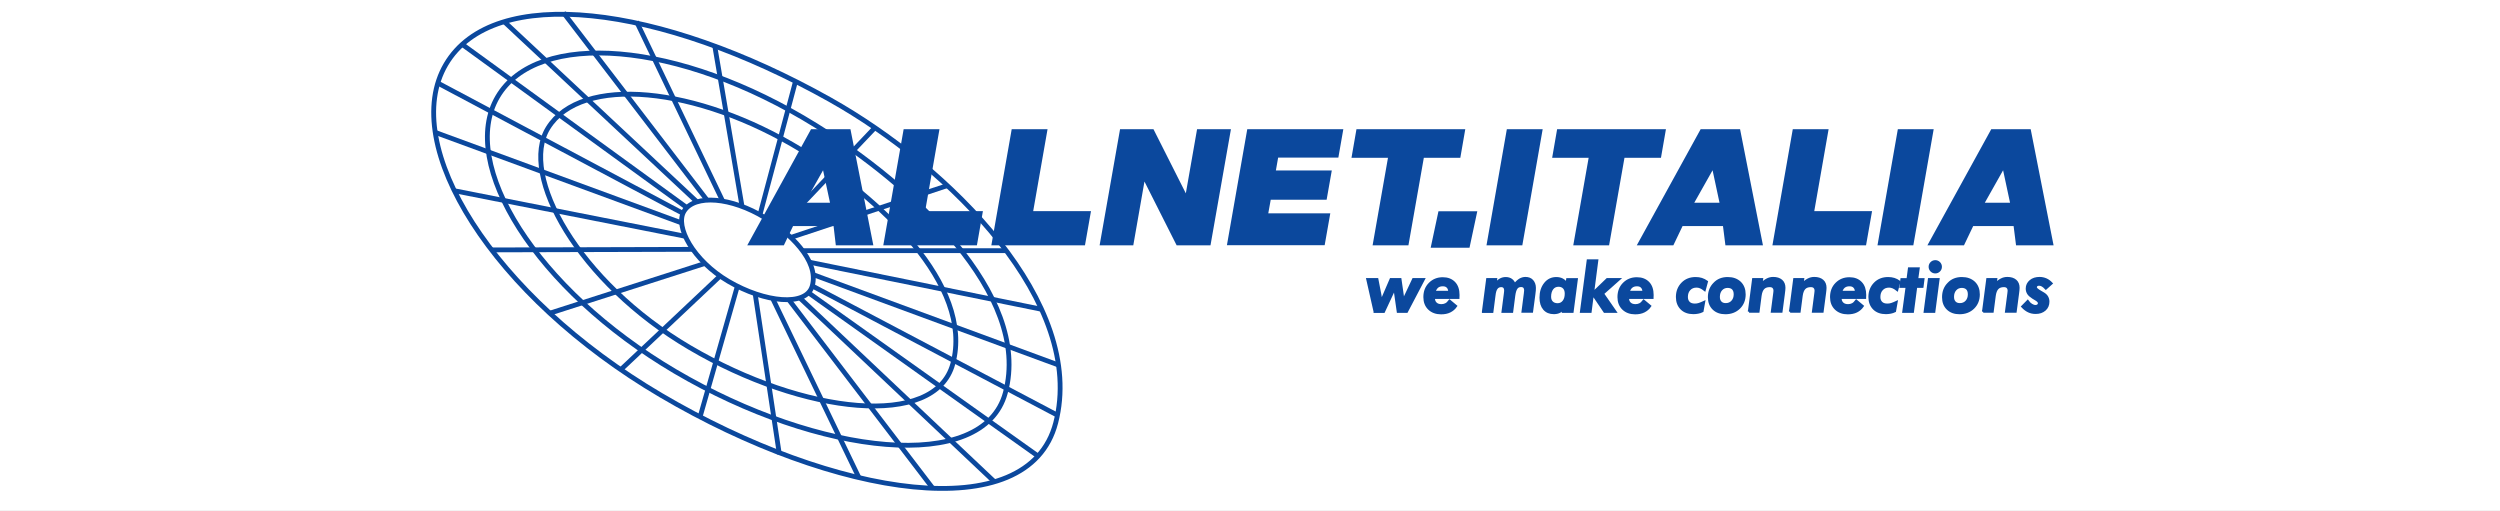
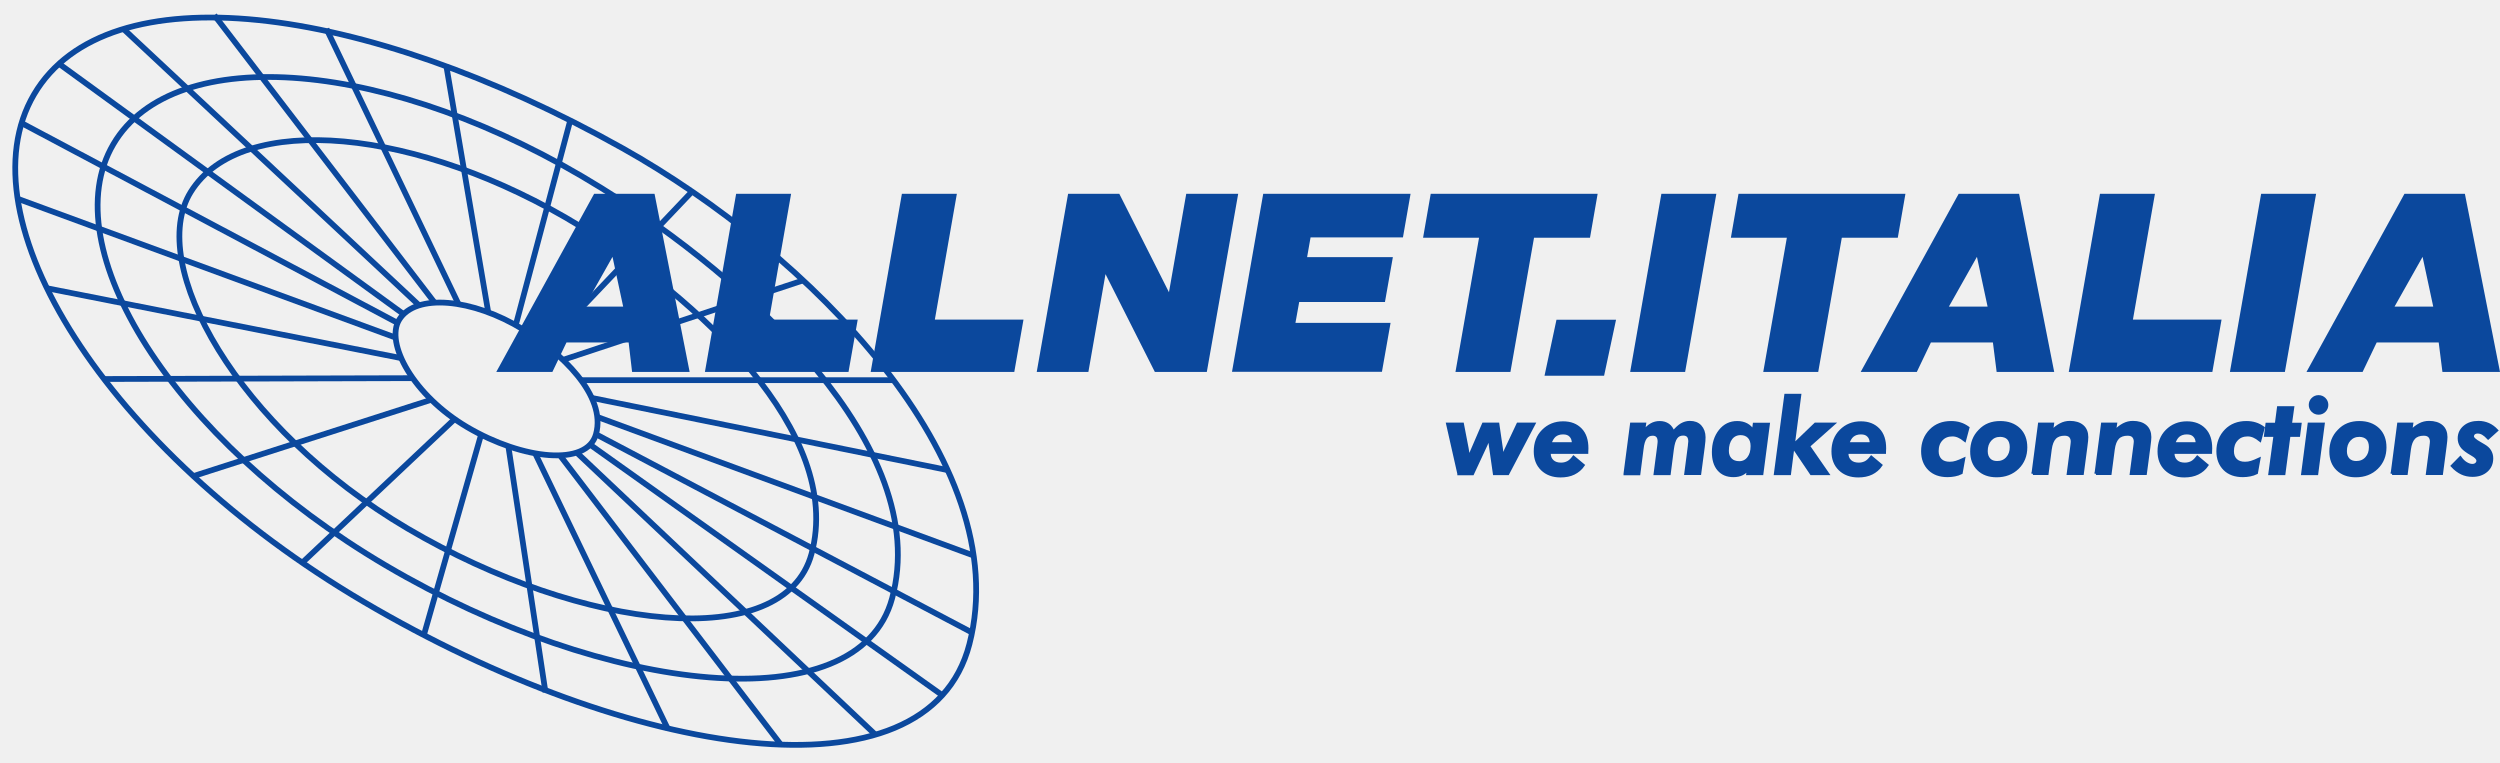
- <svg xmlns="http://www.w3.org/2000/svg" width="196" height="40" viewBox="0 0 196 40" fill="none">
-   <g clip-path="url(#clip0_23_3)">
-     <path d="M196 0H0V40H196V0Z" fill="white" />
-     <path d="M82.768 33.148C80.627 41.414 65.447 39.009 51.819 30.985C38.624 23.219 31.24 11.378 34.962 5.045C38.691 -1.287 51.709 0.324 65.065 7.811C74.486 13.099 85.187 23.793 82.768 33.148Z" stroke="#0B489D" stroke-width="0.378" />
-     <path d="M78.818 30.802C77.097 37.171 64.226 35.766 52.944 29.125C42.015 22.689 35.918 12.856 39.014 7.59C42.111 2.324 53.194 3.148 63.962 9.833C71.368 14.43 80.914 23.035 78.818 30.802Z" stroke="#0B489D" stroke-width="0.378" />
-     <path d="M74.7 28.529C73.317 33.626 63.042 32.53 54.055 27.235C45.347 22.108 40.676 13.731 42.971 10.032C45.553 5.869 54.621 6.729 62.873 11.782C68.801 15.415 76.384 22.314 74.7 28.529Z" stroke="#0B489D" stroke-width="0.378" />
-     <path d="M63.682 22.417C63.226 24.064 59.961 23.733 57.107 22.057C54.349 20.431 52.885 17.754 53.628 16.555C54.459 15.209 57.35 15.459 59.968 17.063C61.843 18.21 64.241 20.409 63.682 22.417Z" stroke="#0B489D" stroke-width="0.378" />
-     <path d="M39.529 1.699L54.636 15.82" stroke="#0B489D" stroke-width="0.378" />
-     <path d="M44.177 1L55.437 15.695" stroke="#0B489D" stroke-width="0.378" />
-     <path d="M49.907 1.699L56.658 15.768" stroke="#0B489D" stroke-width="0.378" />
-     <path d="M56.026 3.545L58.181 16.21" stroke="#0B489D" stroke-width="0.378" />
-     <path d="M62.373 6.354L59.578 16.85" stroke="#0B489D" stroke-width="0.378" />
-     <path d="M68.566 10.039L61.137 17.857" stroke="#0B489D" stroke-width="0.378" />
-     <path d="M74.236 14.562L61.976 18.622" stroke="#0B489D" stroke-width="0.378" />
-     <path d="M78.943 19.652H62.917" stroke="#0B489D" stroke-width="0.378" />
-     <path d="M81.62 24.241L63.454 20.556" stroke="#0B489D" stroke-width="0.378" />
-     <path d="M83.025 28.632L63.756 21.534" stroke="#0B489D" stroke-width="0.378" />
-     <path d="M82.959 32.581L63.682 22.417" stroke="#0B489D" stroke-width="0.378" />
-     <path d="M81.304 35.7L63.41 22.969" stroke="#0B489D" stroke-width="0.378" />
-     <path d="M77.928 37.737L62.704 23.358" stroke="#0B489D" stroke-width="0.378" />
-     <path d="M73.155 38.311L61.843 23.498" stroke="#0B489D" stroke-width="0.378" />
-     <path d="M60.564 23.373L67.359 37.487" stroke="#0B489D" stroke-width="0.378" />
-     <path d="M59.203 23.028L61.101 35.604" stroke="#0B489D" stroke-width="0.378" />
-     <path d="M57.806 22.454L54.879 32.707" stroke="#0B489D" stroke-width="0.378" />
-     <path d="M56.467 21.63L48.634 29.014" stroke="#0B489D" stroke-width="0.378" />
-     <path d="M55.29 20.645L43.096 24.557" stroke="#0B489D" stroke-width="0.378" />
-     <path d="M54.312 19.549L38.514 19.593" stroke="#0B489D" stroke-width="0.378" />
-     <path d="M53.731 18.527L35.58 14.945" stroke="#0B489D" stroke-width="0.378" />
-     <path d="M53.474 17.489L34.057 10.355" stroke="#0B489D" stroke-width="0.378" />
-     <path d="M53.54 16.725L34.248 6.472" stroke="#0B489D" stroke-width="0.378" />
-     <path d="M53.856 16.283L36.153 3.42" stroke="#0B489D" stroke-width="0.378" />
-     <path d="M65.352 17.725H62.174L61.454 19.233H58.585L63.587 10.127H66.675L68.47 19.233H65.528L65.352 17.725ZM65.072 15.894L64.528 13.349L63.094 15.894H65.072Z" fill="#0B489D" />
-     <path d="M70.846 10.127H73.655L72.53 16.555H77.06L76.59 19.233H69.25L70.846 10.127Z" fill="#0B489D" />
-     <path d="M79.318 10.127H82.128L81.002 16.555H85.533L85.062 19.233H77.722L79.318 10.127Z" fill="#0B489D" />
-     <path d="M87.813 10.127H90.431L92.969 15.158L93.851 10.127H96.506L94.903 19.233H92.248L89.725 14.231L88.85 19.233H86.21L87.813 10.127Z" fill="#0B489D" />
-     <path d="M97.786 10.127H105.317L104.927 12.356H100.206L100.029 13.364H104.413L104.008 15.658H99.625L99.433 16.725H104.295L103.854 19.225H96.19L97.786 10.127Z" fill="#0B489D" />
-     <path d="M106.347 10.127H114.878L114.489 12.371H111.628L110.421 19.233H107.612L108.818 12.371H105.957L106.347 10.127Z" fill="#0B489D" />
-     <path d="M122.079 10.127H130.61L130.22 12.371H127.359L126.153 19.233H123.344L124.55 12.371H121.689L122.079 10.127Z" fill="#0B489D" />
-     <path d="M135.082 17.725H131.912L131.191 19.233H128.323L133.332 10.127H136.421L138.215 19.233H135.273L135.082 17.725ZM134.81 15.894L134.266 13.349L132.831 15.894H134.81Z" fill="#0B489D" />
-     <path d="M140.554 10.127H143.363L142.238 16.555H146.769L146.298 19.233H138.958L140.554 10.127Z" fill="#0B489D" />
-     <path d="M157.867 17.725H154.697L153.976 19.233H151.108L156.116 10.127H159.205L161 19.233H158.058L157.867 17.725ZM157.587 15.894L157.043 13.349L155.609 15.894H157.587Z" fill="#0B489D" />
-     <path d="M115.82 16.563L115.209 19.424H112.165L112.775 16.563H115.82Z" fill="#0B489D" />
-     <path d="M148.791 10.127H151.601L150.475 16.555L150.005 19.233H147.195L148.791 10.127Z" fill="#0B489D" />
-     <path d="M118.137 10.127H120.946L119.821 16.555L119.35 19.233H116.541L118.137 10.127Z" fill="#0B489D" />
-     <path d="M107.781 24.432L107.207 21.895H107.972L108.208 23.116C108.222 23.204 108.237 23.292 108.252 23.38C108.267 23.469 108.274 23.564 108.289 23.66C108.318 23.594 108.362 23.469 108.436 23.292C108.458 23.241 108.472 23.204 108.487 23.174L109.039 21.895H109.782L109.958 23.116C109.965 23.182 109.98 23.255 109.988 23.336C109.995 23.417 110.01 23.527 110.017 23.667C110.046 23.572 110.083 23.469 110.12 23.366C110.157 23.263 110.208 23.152 110.267 23.035L110.804 21.895H111.62L110.289 24.432H109.598L109.399 23.042C109.384 22.932 109.37 22.836 109.362 22.763C109.355 22.689 109.348 22.616 109.348 22.557C109.281 22.718 109.23 22.836 109.201 22.902C109.171 22.969 109.149 23.013 109.134 23.049L108.487 24.439H107.781V24.432Z" fill="#0B489D" stroke="#0B489D" stroke-width="0.189" />
-     <path d="M112.407 23.329V23.388C112.407 23.557 112.459 23.689 112.569 23.792C112.679 23.895 112.826 23.939 113.01 23.939C113.143 23.939 113.253 23.91 113.356 23.858C113.459 23.807 113.555 23.711 113.65 23.586L114.143 23.998C114.018 24.182 113.856 24.314 113.665 24.41C113.474 24.506 113.238 24.55 112.981 24.55C112.591 24.55 112.275 24.432 112.039 24.204C111.804 23.976 111.686 23.675 111.686 23.292C111.686 22.866 111.819 22.513 112.091 22.241C112.363 21.968 112.701 21.829 113.113 21.829C113.496 21.829 113.79 21.946 114.011 22.174C114.231 22.402 114.334 22.726 114.334 23.13C114.334 23.174 114.334 23.241 114.327 23.329V23.344H112.407V23.329ZM112.444 22.895H113.635C113.635 22.718 113.591 22.586 113.496 22.491C113.407 22.395 113.282 22.351 113.113 22.351C112.937 22.351 112.797 22.395 112.679 22.491C112.584 22.579 112.495 22.718 112.444 22.895Z" fill="#0B489D" stroke="#0B489D" stroke-width="0.189" />
-     <path d="M116.276 24.432L116.607 21.895H117.283L117.225 22.292C117.357 22.123 117.489 21.998 117.622 21.924C117.754 21.851 117.894 21.814 118.048 21.814C118.225 21.814 118.365 21.858 118.482 21.939C118.6 22.02 118.688 22.152 118.747 22.314C118.894 22.13 119.034 22.005 119.166 21.924C119.299 21.851 119.438 21.806 119.593 21.806C119.814 21.806 119.997 21.873 120.122 22.012C120.247 22.152 120.321 22.336 120.321 22.571C120.321 22.63 120.321 22.689 120.314 22.77C120.306 22.851 120.292 22.954 120.277 23.093L120.1 24.425H119.38L119.563 23.013C119.563 22.991 119.571 22.968 119.571 22.924C119.578 22.843 119.586 22.799 119.586 22.785C119.586 22.66 119.556 22.564 119.505 22.505C119.453 22.446 119.365 22.41 119.255 22.41C119.093 22.41 118.968 22.468 118.887 22.586C118.799 22.704 118.74 22.902 118.703 23.174L118.541 24.432H117.813L117.997 23.02C118.004 22.968 118.012 22.924 118.012 22.88C118.012 22.836 118.019 22.814 118.019 22.792C118.019 22.667 117.99 22.571 117.938 22.512C117.887 22.454 117.806 22.417 117.695 22.417C117.534 22.417 117.416 22.476 117.328 22.593C117.239 22.711 117.181 22.902 117.151 23.182L116.989 24.439H116.276V24.432Z" fill="#0B489D" stroke="#0B489D" stroke-width="0.189" />
-     <path d="M123.278 24.432H122.549L122.594 24.152C122.505 24.278 122.402 24.373 122.27 24.439C122.138 24.506 121.991 24.535 121.821 24.535C121.498 24.535 121.248 24.432 121.064 24.219C120.88 24.005 120.792 23.711 120.792 23.329C120.792 22.887 120.909 22.527 121.137 22.24C121.365 21.953 121.66 21.814 122.013 21.814C122.196 21.814 122.351 21.851 122.491 21.924C122.63 21.998 122.741 22.108 122.836 22.255L122.88 21.902H123.609L123.278 24.432ZM122.77 23.02C122.77 22.821 122.719 22.667 122.616 22.556C122.513 22.446 122.366 22.387 122.189 22.387C121.983 22.387 121.814 22.468 121.696 22.623C121.579 22.777 121.512 22.991 121.512 23.263C121.512 23.447 121.564 23.594 121.674 23.704C121.785 23.814 121.932 23.866 122.123 23.866C122.314 23.866 122.476 23.785 122.594 23.63C122.711 23.476 122.77 23.285 122.77 23.02Z" fill="#0B489D" stroke="#0B489D" stroke-width="0.189" />
-     <path d="M123.962 24.432L124.491 20.424H125.212L124.881 22.976L126.006 21.895H126.926L125.66 23.02L126.639 24.432H125.8L124.866 23.049L124.69 24.432H123.962Z" fill="#0B489D" stroke="#0B489D" stroke-width="0.189" />
-     <path d="M127.624 23.329V23.388C127.624 23.557 127.676 23.689 127.786 23.792C127.896 23.895 128.043 23.939 128.227 23.939C128.36 23.939 128.47 23.91 128.573 23.858C128.676 23.807 128.772 23.711 128.867 23.586L129.36 23.998C129.235 24.182 129.073 24.314 128.882 24.41C128.691 24.506 128.455 24.55 128.198 24.55C127.808 24.55 127.492 24.432 127.256 24.204C127.021 23.976 126.903 23.675 126.903 23.292C126.903 22.866 127.036 22.513 127.308 22.241C127.58 21.968 127.918 21.829 128.33 21.829C128.713 21.829 129.007 21.946 129.228 22.174C129.448 22.402 129.551 22.726 129.551 23.13C129.551 23.174 129.551 23.241 129.544 23.329V23.344H127.624V23.329ZM127.668 22.895H128.86C128.86 22.718 128.816 22.586 128.72 22.491C128.632 22.395 128.507 22.351 128.338 22.351C128.161 22.351 128.021 22.395 127.904 22.491C127.801 22.579 127.72 22.718 127.668 22.895Z" fill="#0B489D" stroke="#0B489D" stroke-width="0.189" />
-     <path d="M133.64 22.718C133.53 22.63 133.427 22.564 133.324 22.52C133.221 22.476 133.118 22.454 133.015 22.454C132.78 22.454 132.589 22.527 132.449 22.682C132.302 22.836 132.236 23.035 132.236 23.285C132.236 23.476 132.294 23.623 132.405 23.733C132.515 23.844 132.677 23.895 132.875 23.895C132.986 23.895 133.096 23.88 133.206 23.844C133.317 23.807 133.449 23.755 133.589 23.689L133.464 24.388C133.361 24.439 133.251 24.476 133.133 24.498C133.015 24.52 132.898 24.535 132.765 24.535C132.375 24.535 132.059 24.425 131.831 24.197C131.603 23.969 131.485 23.667 131.485 23.285C131.485 22.858 131.625 22.505 131.897 22.226C132.169 21.946 132.522 21.814 132.942 21.814C133.111 21.814 133.265 21.836 133.405 21.88C133.552 21.924 133.684 21.998 133.81 22.086L133.64 22.718Z" fill="#0B489D" stroke="#0B489D" stroke-width="0.189" />
-     <path d="M135.457 21.814C135.854 21.814 136.17 21.931 136.413 22.159C136.648 22.387 136.766 22.696 136.766 23.086C136.766 23.505 136.626 23.858 136.347 24.131C136.067 24.403 135.707 24.542 135.273 24.542C134.883 24.542 134.574 24.432 134.339 24.204C134.104 23.976 133.993 23.674 133.993 23.299C133.993 22.865 134.133 22.512 134.405 22.24C134.677 21.946 135.03 21.814 135.457 21.814ZM135.464 22.476C135.244 22.476 135.075 22.549 134.942 22.696C134.81 22.843 134.744 23.035 134.744 23.277C134.744 23.461 134.795 23.601 134.891 23.704C134.986 23.807 135.126 23.858 135.295 23.858C135.508 23.858 135.685 23.785 135.817 23.638C135.95 23.491 136.016 23.307 136.016 23.071C136.016 22.88 135.964 22.733 135.869 22.63C135.781 22.535 135.641 22.483 135.464 22.476Z" fill="#0B489D" stroke="#0B489D" stroke-width="0.189" />
-     <path d="M137.127 24.432L137.457 21.895H138.134L138.075 22.292C138.23 22.123 138.384 22.005 138.539 21.924C138.693 21.843 138.848 21.806 139.017 21.806C139.289 21.806 139.502 21.873 139.657 22.005C139.811 22.137 139.885 22.329 139.885 22.564C139.885 22.66 139.87 22.814 139.84 23.027C139.84 23.057 139.833 23.071 139.833 23.086L139.657 24.425H138.928L139.112 23.013C139.12 22.961 139.12 22.917 139.127 22.88C139.134 22.843 139.134 22.814 139.134 22.792C139.134 22.674 139.098 22.579 139.031 22.512C138.965 22.446 138.87 22.417 138.745 22.417C138.531 22.417 138.362 22.476 138.244 22.601C138.127 22.726 138.053 22.917 138.016 23.182L137.855 24.425H137.127V24.432Z" fill="#0B489D" stroke="#0B489D" stroke-width="0.189" />
-     <path d="M140.348 24.432L140.679 21.895H141.355L141.297 22.292C141.451 22.123 141.606 22.005 141.76 21.924C141.914 21.843 142.069 21.806 142.238 21.806C142.51 21.806 142.723 21.873 142.878 22.005C143.032 22.137 143.106 22.329 143.106 22.564C143.106 22.66 143.091 22.814 143.062 23.027C143.062 23.057 143.054 23.071 143.054 23.086L142.878 24.425H142.15L142.334 23.013C142.341 22.961 142.341 22.917 142.348 22.88C142.356 22.843 142.356 22.814 142.356 22.792C142.356 22.674 142.319 22.579 142.253 22.512C142.187 22.446 142.091 22.417 141.966 22.417C141.753 22.417 141.583 22.476 141.466 22.601C141.348 22.726 141.275 22.917 141.238 23.182L141.076 24.425H140.348V24.432Z" fill="#0B489D" stroke="#0B489D" stroke-width="0.189" />
-     <path d="M144.29 23.329V23.388C144.29 23.557 144.342 23.689 144.452 23.792C144.562 23.895 144.709 23.939 144.893 23.939C145.026 23.939 145.136 23.91 145.239 23.858C145.342 23.807 145.437 23.711 145.533 23.586L146.026 23.998C145.901 24.182 145.739 24.314 145.548 24.41C145.356 24.506 145.121 24.55 144.864 24.55C144.474 24.55 144.158 24.432 143.922 24.204C143.687 23.976 143.569 23.675 143.569 23.292C143.569 22.866 143.702 22.513 143.974 22.241C144.246 21.968 144.584 21.829 144.996 21.829C145.379 21.829 145.673 21.946 145.893 22.174C146.114 22.402 146.217 22.726 146.217 23.13C146.217 23.174 146.217 23.241 146.21 23.329V23.344H144.29V23.329ZM144.327 22.895H145.518C145.518 22.718 145.474 22.586 145.379 22.491C145.29 22.395 145.165 22.351 144.996 22.351C144.82 22.351 144.68 22.395 144.562 22.491C144.459 22.579 144.378 22.718 144.327 22.895Z" fill="#0B489D" stroke="#0B489D" stroke-width="0.189" />
-     <path d="M148.732 22.718C148.622 22.63 148.519 22.564 148.416 22.52C148.313 22.476 148.21 22.454 148.107 22.454C147.872 22.454 147.681 22.527 147.541 22.682C147.394 22.836 147.328 23.035 147.328 23.285C147.328 23.476 147.386 23.623 147.497 23.733C147.607 23.844 147.769 23.895 147.967 23.895C148.078 23.895 148.188 23.88 148.298 23.844C148.409 23.807 148.541 23.755 148.681 23.689L148.556 24.388C148.453 24.439 148.343 24.476 148.225 24.498C148.107 24.52 147.99 24.535 147.857 24.535C147.467 24.535 147.151 24.425 146.923 24.197C146.695 23.969 146.577 23.667 146.577 23.285C146.577 22.858 146.717 22.505 146.989 22.226C147.261 21.946 147.614 21.814 148.034 21.814C148.203 21.814 148.357 21.836 148.497 21.88C148.644 21.924 148.776 21.998 148.901 22.086L148.732 22.718Z" fill="#0B489D" stroke="#0B489D" stroke-width="0.189" />
-     <path d="M149.232 24.432L149.497 22.476H149.012L149.085 21.902H149.563L149.674 21.056H150.409L150.292 21.902H150.784L150.711 22.476H150.218L149.961 24.432H149.232Z" fill="#0B489D" stroke="#0B489D" stroke-width="0.189" />
-     <path d="M150.909 24.432L151.24 21.895H151.968L151.637 24.432H150.909ZM151.299 20.917C151.299 20.799 151.343 20.696 151.424 20.615C151.505 20.534 151.608 20.49 151.726 20.49C151.843 20.49 151.946 20.534 152.027 20.615C152.108 20.696 152.152 20.799 152.152 20.917C152.152 21.034 152.108 21.137 152.027 21.218C151.946 21.299 151.843 21.343 151.726 21.343C151.608 21.343 151.505 21.299 151.424 21.218C151.343 21.137 151.299 21.034 151.299 20.917Z" fill="#0B489D" stroke="#0B489D" stroke-width="0.189" />
-     <path d="M153.814 21.814C154.212 21.814 154.528 21.931 154.771 22.159C155.006 22.387 155.124 22.696 155.124 23.086C155.124 23.505 154.984 23.858 154.704 24.131C154.425 24.403 154.064 24.542 153.631 24.542C153.241 24.542 152.932 24.432 152.697 24.204C152.461 23.976 152.351 23.674 152.351 23.299C152.351 22.865 152.491 22.512 152.763 22.24C153.035 21.946 153.388 21.814 153.814 21.814ZM153.822 22.476C153.601 22.476 153.432 22.549 153.3 22.696C153.167 22.843 153.101 23.035 153.101 23.277C153.101 23.461 153.153 23.601 153.248 23.704C153.344 23.807 153.483 23.858 153.653 23.858C153.866 23.858 154.042 23.785 154.175 23.638C154.307 23.491 154.373 23.307 154.373 23.071C154.373 22.88 154.322 22.733 154.226 22.63C154.131 22.535 153.998 22.483 153.822 22.476Z" fill="#0B489D" stroke="#0B489D" stroke-width="0.189" />
-     <path d="M155.484 24.432L155.815 21.895H156.492L156.433 22.292C156.587 22.123 156.742 22.005 156.896 21.924C157.051 21.843 157.205 21.806 157.374 21.806C157.646 21.806 157.86 21.873 158.014 22.005C158.168 22.137 158.242 22.329 158.242 22.564C158.242 22.66 158.227 22.814 158.198 23.027C158.198 23.057 158.19 23.071 158.19 23.086L158.014 24.425H157.286L157.47 23.013C157.477 22.961 157.477 22.917 157.484 22.88C157.492 22.843 157.492 22.814 157.492 22.792C157.492 22.674 157.455 22.579 157.389 22.512C157.323 22.446 157.227 22.417 157.102 22.417C156.889 22.417 156.72 22.476 156.602 22.601C156.484 22.726 156.411 22.917 156.374 23.182L156.212 24.425H155.484V24.432Z" fill="#0B489D" stroke="#0B489D" stroke-width="0.189" />
-     <path d="M158.97 23.616C159.058 23.741 159.154 23.836 159.264 23.902C159.375 23.969 159.478 24.006 159.581 24.006C159.669 24.006 159.735 23.983 159.786 23.939C159.838 23.895 159.867 23.836 159.867 23.77C159.867 23.667 159.772 23.557 159.573 23.447C159.492 23.402 159.433 23.366 159.389 23.336C159.205 23.218 159.08 23.108 159.014 22.998C158.948 22.887 158.911 22.77 158.911 22.623C158.911 22.387 159.007 22.189 159.191 22.034C159.375 21.88 159.61 21.806 159.904 21.806C160.081 21.806 160.25 21.843 160.404 21.909C160.559 21.976 160.706 22.086 160.831 22.218L160.397 22.608C160.301 22.505 160.213 22.432 160.125 22.38C160.037 22.329 159.948 22.306 159.86 22.306C159.779 22.306 159.713 22.329 159.669 22.365C159.625 22.402 159.595 22.461 159.595 22.527C159.595 22.623 159.728 22.74 159.992 22.887C160.066 22.932 160.125 22.961 160.169 22.991C160.309 23.071 160.412 23.16 160.478 23.27C160.544 23.38 160.581 23.505 160.581 23.645C160.581 23.902 160.493 24.116 160.309 24.278C160.125 24.439 159.889 24.52 159.595 24.52C159.397 24.52 159.213 24.483 159.044 24.403C158.874 24.322 158.713 24.204 158.558 24.035L158.97 23.616Z" fill="#0B489D" stroke="#0B489D" stroke-width="0.189" />
-   </g>
-   <defs>
-     <clipPath id="clip0_23_3">
-       <rect width="196" height="40" fill="white" />
-     </clipPath>
-   </defs>
+ <svg xmlns="http://www.w3.org/2000/svg" width="164" height="50" viewBox="0 0 164 50" fill="none">
+   <path d="M63.592 42.26C60.845 52.87 41.361 49.784 23.87 39.485C6.935 29.517 -2.542 14.319 2.234 6.192C7.02 -1.936 23.728 0.132 40.87 9.741C52.963 16.528 66.697 30.253 63.592 42.26Z" stroke="#0B489D" stroke-width="0.378" />
+   <path d="M58.523 39.249C56.314 47.424 39.794 45.621 25.314 37.097C11.287 28.837 3.462 16.217 7.436 9.458C11.41 2.699 25.635 3.756 39.455 12.337C48.96 18.237 61.213 29.281 58.523 39.249Z" stroke="#0B489D" stroke-width="0.378" />
+   <path d="M53.236 36.332C51.462 42.874 38.275 41.468 26.739 34.671C15.563 28.092 9.569 17.34 12.514 12.592C15.827 7.249 27.466 8.354 38.058 14.838C45.666 19.502 55.398 28.356 53.236 36.332Z" stroke="#0B489D" stroke-width="0.378" />
+   <path d="M39.096 28.488C38.511 30.602 34.319 30.177 30.657 28.025C27.117 25.939 25.239 22.503 26.192 20.965C27.259 19.237 30.968 19.558 34.329 21.616C36.736 23.088 39.813 25.911 39.096 28.488Z" stroke="#0B489D" stroke-width="0.378" />
+   <path d="M8.096 1.897L27.485 20.021" stroke="#0B489D" stroke-width="0.378" />
+   <path d="M14.062 1L28.514 19.86" stroke="#0B489D" stroke-width="0.378" />
+   <path d="M21.416 1.897L30.081 19.955" stroke="#0B489D" stroke-width="0.378" />
+   <path d="M29.269 4.266L32.035 20.521" stroke="#0B489D" stroke-width="0.378" />
+   <path d="M37.416 7.872L33.829 21.342" stroke="#0B489D" stroke-width="0.378" />
+   <path d="M45.364 12.601L35.83 22.636" stroke="#0B489D" stroke-width="0.378" />
+   <path d="M52.642 18.407L36.906 23.617" stroke="#0B489D" stroke-width="0.378" />
+   <path d="M58.683 24.939H38.114" stroke="#0B489D" stroke-width="0.378" />
+   <path d="M62.119 30.829L38.803 26.1" stroke="#0B489D" stroke-width="0.378" />
+   <path d="M63.922 36.464L39.19 27.355" stroke="#0B489D" stroke-width="0.378" />
+   <path d="M63.837 41.533L39.096 28.488" stroke="#0B489D" stroke-width="0.378" />
+   <path d="M61.713 45.536L38.747 29.196" stroke="#0B489D" stroke-width="0.378" />
+   <path d="M57.38 48.151L37.84 29.696" stroke="#0B489D" stroke-width="0.378" />
+   <path d="M51.254 48.887L36.736 29.876" stroke="#0B489D" stroke-width="0.378" />
+   <path d="M35.094 29.715L43.816 47.83" stroke="#0B489D" stroke-width="0.378" />
+   <path d="M33.347 29.271L35.783 45.413" stroke="#0B489D" stroke-width="0.378" />
+   <path d="M31.554 28.535L27.797 41.694" stroke="#0B489D" stroke-width="0.378" />
+   <path d="M29.836 27.478L19.783 36.955" stroke="#0B489D" stroke-width="0.378" />
+   <path d="M28.325 26.213L12.675 31.235" stroke="#0B489D" stroke-width="0.378" />
+   <path d="M27.07 24.807L6.794 24.863" stroke="#0B489D" stroke-width="0.378" />
+   <path d="M26.324 23.494L3.027 18.898" stroke="#0B489D" stroke-width="0.378" />
+   <path d="M25.994 22.163L1.073 13.007" stroke="#0B489D" stroke-width="0.378" />
+   <path d="M26.079 21.182L1.319 8.023" stroke="#0B489D" stroke-width="0.378" />
+   <path d="M26.485 20.616L3.764 4.106" stroke="#0B489D" stroke-width="0.378" />
+   <path d="M41.239 22.466H37.161L36.236 24.401H32.554L38.973 12.715H42.938L45.241 24.401H41.465L41.239 22.466ZM40.88 20.115L40.181 16.849L38.341 20.115H40.88Z" fill="#0B489D" />
+   <path d="M48.29 12.715H51.896L50.452 20.965H56.266L55.662 24.401H46.242L48.29 12.715Z" fill="#0B489D" />
+   <path d="M59.164 12.715H62.77L61.326 20.965H67.141L66.537 24.401H57.116L59.164 12.715Z" fill="#0B489D" />
+   <path d="M70.067 12.715H73.427L76.684 19.171L77.817 12.715H81.225L79.167 24.401H75.759L72.521 17.982L71.398 24.401H68.009L70.067 12.715Z" fill="#0B489D" />
+   <path d="M82.867 12.715H92.533L92.033 15.575H85.973L85.746 16.868H91.372L90.853 19.813H85.227L84.981 21.182H91.221L90.655 24.391H80.819L82.867 12.715Z" fill="#0B489D" />
+   <path d="M93.855 12.715H104.805L104.304 15.594H100.632L99.084 24.401H95.478L97.026 15.594H93.354L93.855 12.715Z" fill="#0B489D" />
+   <path d="M114.046 12.715H124.996L124.495 15.594H120.823L119.275 24.401H115.669L117.218 15.594H113.546L114.046 12.715Z" fill="#0B489D" />
+   <path d="M130.735 22.466H126.667L125.742 24.401H122.06L128.488 12.715H132.453L134.756 24.401H130.98L130.735 22.466ZM130.386 20.115L129.687 16.849L127.847 20.115H130.386Z" fill="#0B489D" />
+   <path d="M137.758 12.715H141.364L139.92 20.965H145.734L145.13 24.401H135.71L137.758 12.715Z" fill="#0B489D" />
+   <path d="M159.979 22.466H155.91L154.985 24.401H151.304L157.732 12.715H161.697L164 24.401H160.224L159.979 22.466ZM159.62 20.115L158.922 16.849L157.081 20.115H159.62Z" fill="#0B489D" />
+   <path d="M106.013 20.974L105.229 24.646H101.321L102.105 20.974H106.013Z" fill="#0B489D" />
+   <path d="M148.33 12.715H151.936L150.492 20.965L149.888 24.401H146.282L148.33 12.715Z" fill="#0B489D" />
+   <path d="M108.986 12.715H112.592L111.148 20.965L110.544 24.401H106.938L108.986 12.715Z" fill="#0B489D" />
+   <path d="M95.695 31.075L94.959 27.818H95.941L96.243 29.385C96.262 29.498 96.281 29.611 96.3 29.725C96.319 29.838 96.328 29.961 96.347 30.083C96.385 29.998 96.441 29.838 96.536 29.611C96.564 29.545 96.583 29.498 96.602 29.46L97.31 27.818H98.263L98.49 29.385C98.499 29.47 98.518 29.564 98.527 29.668C98.537 29.772 98.556 29.913 98.565 30.093C98.603 29.97 98.65 29.838 98.697 29.706C98.744 29.574 98.811 29.432 98.886 29.281L99.575 27.818H100.623L98.914 31.075H98.027L97.772 29.29C97.753 29.149 97.734 29.026 97.725 28.932C97.716 28.837 97.706 28.743 97.706 28.667C97.621 28.875 97.555 29.026 97.517 29.111C97.48 29.196 97.451 29.253 97.432 29.3L96.602 31.084H95.695V31.075Z" fill="#0B489D" stroke="#0B489D" stroke-width="0.189" />
+   <path d="M101.633 29.659V29.734C101.633 29.951 101.699 30.121 101.841 30.253C101.982 30.385 102.171 30.442 102.407 30.442C102.577 30.442 102.718 30.404 102.851 30.338C102.983 30.272 103.106 30.149 103.228 29.989L103.861 30.518C103.7 30.754 103.493 30.924 103.247 31.046C103.002 31.169 102.7 31.226 102.369 31.226C101.869 31.226 101.463 31.075 101.161 30.782C100.859 30.489 100.708 30.102 100.708 29.611C100.708 29.064 100.878 28.611 101.227 28.262C101.576 27.912 102.011 27.733 102.539 27.733C103.03 27.733 103.408 27.884 103.691 28.177C103.974 28.469 104.106 28.884 104.106 29.404C104.106 29.46 104.106 29.545 104.097 29.659V29.677H101.633V29.659ZM101.68 29.102H103.209C103.209 28.875 103.153 28.705 103.03 28.582C102.917 28.46 102.756 28.403 102.539 28.403C102.313 28.403 102.133 28.46 101.982 28.582C101.859 28.696 101.746 28.875 101.68 29.102Z" fill="#0B489D" stroke="#0B489D" stroke-width="0.189" />
+   <path d="M106.598 31.075L107.023 27.818H107.891L107.816 28.328C107.986 28.11 108.156 27.95 108.326 27.856C108.495 27.761 108.675 27.714 108.873 27.714C109.1 27.714 109.279 27.771 109.43 27.875C109.581 27.978 109.694 28.148 109.77 28.356C109.959 28.12 110.138 27.959 110.308 27.856C110.478 27.761 110.657 27.705 110.855 27.705C111.139 27.705 111.375 27.79 111.535 27.969C111.695 28.148 111.79 28.384 111.79 28.686C111.79 28.762 111.79 28.837 111.78 28.941C111.771 29.045 111.752 29.177 111.733 29.357L111.507 31.065H110.582L110.818 29.253C110.818 29.224 110.827 29.196 110.827 29.139C110.836 29.036 110.846 28.979 110.846 28.96C110.846 28.8 110.808 28.677 110.742 28.601C110.676 28.526 110.563 28.479 110.421 28.479C110.213 28.479 110.053 28.554 109.949 28.705C109.836 28.856 109.76 29.111 109.713 29.46L109.505 31.075H108.571L108.807 29.262C108.816 29.196 108.826 29.139 108.826 29.083C108.826 29.026 108.835 28.998 108.835 28.97C108.835 28.809 108.798 28.686 108.731 28.611C108.665 28.535 108.562 28.488 108.42 28.488C108.212 28.488 108.061 28.564 107.948 28.715C107.835 28.866 107.759 29.111 107.721 29.47L107.514 31.084H106.598V31.075Z" fill="#0B489D" stroke="#0B489D" stroke-width="0.189" />
+   <path d="M115.585 31.074H114.65L114.707 30.716C114.593 30.876 114.461 30.999 114.291 31.084C114.121 31.169 113.933 31.206 113.716 31.206C113.3 31.206 112.979 31.074 112.743 30.801C112.507 30.527 112.394 30.149 112.394 29.658C112.394 29.092 112.545 28.63 112.838 28.261C113.13 27.893 113.508 27.714 113.961 27.714C114.197 27.714 114.395 27.761 114.575 27.855C114.754 27.95 114.895 28.091 115.018 28.28L115.075 27.827H116.009L115.585 31.074ZM114.933 29.262C114.933 29.007 114.867 28.809 114.735 28.667C114.603 28.526 114.414 28.45 114.188 28.45C113.923 28.45 113.706 28.554 113.555 28.752C113.404 28.95 113.319 29.224 113.319 29.573C113.319 29.809 113.385 29.998 113.527 30.14C113.668 30.281 113.857 30.348 114.103 30.348C114.348 30.348 114.556 30.244 114.707 30.045C114.858 29.847 114.933 29.602 114.933 29.262Z" fill="#0B489D" stroke="#0B489D" stroke-width="0.189" />
+   <path d="M116.462 31.075L117.142 25.93H118.067L117.642 29.206L119.087 27.818H120.267L118.643 29.262L119.898 31.075H118.822L117.624 29.3L117.397 31.075H116.462Z" fill="#0B489D" stroke="#0B489D" stroke-width="0.189" />
+   <path d="M121.163 29.659V29.734C121.163 29.951 121.229 30.121 121.371 30.253C121.513 30.385 121.701 30.442 121.937 30.442C122.107 30.442 122.249 30.404 122.381 30.338C122.513 30.272 122.636 30.149 122.759 29.989L123.391 30.518C123.231 30.754 123.023 30.924 122.778 31.046C122.532 31.169 122.23 31.226 121.9 31.226C121.399 31.226 120.993 31.075 120.691 30.782C120.389 30.489 120.238 30.102 120.238 29.611C120.238 29.064 120.408 28.611 120.757 28.262C121.107 27.912 121.541 27.733 122.07 27.733C122.56 27.733 122.938 27.884 123.221 28.177C123.504 28.469 123.637 28.884 123.637 29.404C123.637 29.46 123.637 29.545 123.627 29.659V29.677H121.163V29.659ZM121.22 29.102H122.749C122.749 28.875 122.693 28.705 122.57 28.582C122.457 28.46 122.296 28.403 122.079 28.403C121.852 28.403 121.673 28.46 121.522 28.582C121.39 28.696 121.286 28.875 121.22 29.102Z" fill="#0B489D" stroke="#0B489D" stroke-width="0.189" />
+   <path d="M128.885 28.875C128.743 28.762 128.611 28.677 128.479 28.62C128.347 28.563 128.215 28.535 128.083 28.535C127.78 28.535 127.535 28.63 127.356 28.828C127.167 29.026 127.082 29.281 127.082 29.602C127.082 29.847 127.157 30.036 127.299 30.178C127.441 30.319 127.648 30.385 127.903 30.385C128.045 30.385 128.186 30.366 128.328 30.319C128.47 30.272 128.639 30.206 128.819 30.121L128.658 31.018C128.526 31.084 128.385 31.131 128.234 31.159C128.083 31.188 127.932 31.206 127.762 31.206C127.261 31.206 126.855 31.065 126.563 30.772C126.27 30.48 126.119 30.093 126.119 29.602C126.119 29.054 126.298 28.601 126.648 28.242C126.997 27.884 127.45 27.714 127.988 27.714C128.205 27.714 128.403 27.742 128.583 27.799C128.772 27.855 128.942 27.95 129.102 28.063L128.885 28.875Z" fill="#0B489D" stroke="#0B489D" stroke-width="0.189" />
+   <path d="M131.216 27.714C131.726 27.714 132.132 27.865 132.444 28.157C132.746 28.45 132.897 28.847 132.897 29.347C132.897 29.885 132.717 30.338 132.359 30.687C132 31.037 131.537 31.216 130.98 31.216C130.48 31.216 130.084 31.074 129.782 30.782C129.48 30.489 129.338 30.102 129.338 29.621C129.338 29.064 129.517 28.611 129.867 28.261C130.216 27.884 130.669 27.714 131.216 27.714ZM131.226 28.563C130.943 28.563 130.726 28.658 130.556 28.847C130.386 29.035 130.301 29.281 130.301 29.592C130.301 29.828 130.367 30.008 130.49 30.14C130.612 30.272 130.792 30.338 131.009 30.338C131.283 30.338 131.509 30.244 131.679 30.055C131.849 29.866 131.934 29.63 131.934 29.328C131.934 29.083 131.868 28.894 131.745 28.762C131.632 28.639 131.452 28.573 131.226 28.563Z" fill="#0B489D" stroke="#0B489D" stroke-width="0.189" />
+   <path d="M133.359 31.075L133.784 27.818H134.652L134.577 28.328C134.775 28.11 134.973 27.959 135.172 27.856C135.37 27.752 135.568 27.705 135.785 27.705C136.134 27.705 136.408 27.79 136.606 27.959C136.805 28.129 136.899 28.375 136.899 28.677C136.899 28.8 136.88 28.998 136.842 29.272C136.842 29.309 136.833 29.328 136.833 29.347L136.606 31.065H135.672L135.908 29.253C135.917 29.187 135.917 29.13 135.927 29.083C135.936 29.036 135.936 28.998 135.936 28.97C135.936 28.819 135.889 28.696 135.804 28.611C135.719 28.526 135.596 28.488 135.436 28.488C135.162 28.488 134.945 28.564 134.794 28.724C134.643 28.884 134.549 29.13 134.501 29.47L134.294 31.065H133.359V31.075Z" fill="#0B489D" stroke="#0B489D" stroke-width="0.189" />
+   <path d="M137.494 31.075L137.919 27.818H138.787L138.711 28.328C138.91 28.11 139.108 27.959 139.306 27.856C139.504 27.752 139.703 27.705 139.92 27.705C140.269 27.705 140.543 27.79 140.741 27.959C140.939 28.129 141.034 28.375 141.034 28.677C141.034 28.8 141.015 28.998 140.977 29.272C140.977 29.309 140.968 29.328 140.968 29.347L140.741 31.065H139.806L140.042 29.253C140.052 29.187 140.052 29.13 140.061 29.083C140.071 29.036 140.071 28.998 140.071 28.97C140.071 28.819 140.024 28.696 139.939 28.611C139.854 28.526 139.731 28.488 139.57 28.488C139.297 28.488 139.08 28.564 138.929 28.724C138.778 28.884 138.683 29.13 138.636 29.47L138.428 31.065H137.494V31.075Z" fill="#0B489D" stroke="#0B489D" stroke-width="0.189" />
+   <path d="M142.553 29.659V29.734C142.553 29.951 142.619 30.121 142.761 30.253C142.903 30.385 143.091 30.442 143.327 30.442C143.497 30.442 143.639 30.404 143.771 30.338C143.903 30.272 144.026 30.149 144.149 29.989L144.781 30.518C144.621 30.754 144.413 30.924 144.168 31.046C143.922 31.169 143.62 31.226 143.29 31.226C142.789 31.226 142.383 31.075 142.081 30.782C141.779 30.489 141.628 30.102 141.628 29.611C141.628 29.064 141.798 28.611 142.147 28.262C142.497 27.912 142.931 27.733 143.46 27.733C143.95 27.733 144.328 27.884 144.611 28.177C144.894 28.469 145.027 28.884 145.027 29.404C145.027 29.46 145.027 29.545 145.017 29.659V29.677H142.553V29.659ZM142.601 29.102H144.13C144.13 28.875 144.073 28.705 143.95 28.582C143.837 28.46 143.677 28.403 143.46 28.403C143.233 28.403 143.054 28.46 142.903 28.582C142.77 28.696 142.667 28.875 142.601 29.102Z" fill="#0B489D" stroke="#0B489D" stroke-width="0.189" />
+   <path d="M148.255 28.875C148.113 28.762 147.981 28.677 147.849 28.62C147.717 28.563 147.585 28.535 147.453 28.535C147.15 28.535 146.905 28.63 146.726 28.828C146.537 29.026 146.452 29.281 146.452 29.602C146.452 29.847 146.527 30.036 146.669 30.178C146.811 30.319 147.018 30.385 147.273 30.385C147.415 30.385 147.556 30.366 147.698 30.319C147.84 30.272 148.009 30.206 148.189 30.121L148.028 31.018C147.896 31.084 147.755 31.131 147.604 31.159C147.453 31.188 147.301 31.206 147.132 31.206C146.631 31.206 146.225 31.065 145.933 30.772C145.64 30.48 145.489 30.093 145.489 29.602C145.489 29.054 145.668 28.601 146.018 28.242C146.367 27.884 146.82 27.714 147.358 27.714C147.575 27.714 147.773 27.742 147.953 27.799C148.142 27.855 148.311 27.95 148.472 28.063L148.255 28.875Z" fill="#0B489D" stroke="#0B489D" stroke-width="0.189" />
+   <path d="M148.897 31.075L149.237 28.564H148.614L148.708 27.827H149.321L149.463 26.742H150.407L150.256 27.827H150.888L150.794 28.564H150.162L149.831 31.075H148.897Z" fill="#0B489D" stroke="#0B489D" stroke-width="0.189" />
+   <path d="M151.049 31.075L151.474 27.818H152.408L151.983 31.075H151.049ZM151.549 26.562C151.549 26.411 151.606 26.279 151.71 26.175C151.814 26.072 151.946 26.015 152.097 26.015C152.248 26.015 152.38 26.072 152.484 26.175C152.588 26.279 152.644 26.411 152.644 26.562C152.644 26.713 152.588 26.846 152.484 26.949C152.38 27.053 152.248 27.11 152.097 27.11C151.946 27.11 151.814 27.053 151.71 26.949C151.606 26.846 151.549 26.713 151.549 26.562Z" fill="#0B489D" stroke="#0B489D" stroke-width="0.189" />
+   <path d="M154.778 27.714C155.287 27.714 155.693 27.865 156.005 28.157C156.307 28.45 156.458 28.847 156.458 29.347C156.458 29.885 156.278 30.338 155.92 30.687C155.561 31.037 155.099 31.216 154.542 31.216C154.041 31.216 153.645 31.074 153.343 30.782C153.041 30.489 152.899 30.102 152.899 29.621C152.899 29.064 153.078 28.611 153.428 28.261C153.777 27.884 154.23 27.714 154.778 27.714ZM154.787 28.563C154.504 28.563 154.287 28.658 154.117 28.847C153.947 29.035 153.862 29.281 153.862 29.592C153.862 29.828 153.928 30.008 154.051 30.14C154.173 30.272 154.353 30.338 154.57 30.338C154.844 30.338 155.07 30.244 155.24 30.055C155.41 29.866 155.495 29.63 155.495 29.328C155.495 29.083 155.429 28.894 155.306 28.762C155.183 28.639 155.014 28.573 154.787 28.563Z" fill="#0B489D" stroke="#0B489D" stroke-width="0.189" />
+   <path d="M156.92 31.075L157.345 27.818H158.214L158.138 28.328C158.336 28.11 158.535 27.959 158.733 27.856C158.931 27.752 159.129 27.705 159.346 27.705C159.696 27.705 159.969 27.79 160.168 27.959C160.366 28.129 160.46 28.375 160.46 28.677C160.46 28.8 160.441 28.998 160.404 29.272C160.404 29.309 160.394 29.328 160.394 29.347L160.168 31.065H159.233L159.469 29.253C159.478 29.187 159.478 29.13 159.488 29.083C159.497 29.036 159.497 28.998 159.497 28.97C159.497 28.819 159.45 28.696 159.365 28.611C159.28 28.526 159.158 28.488 158.997 28.488C158.723 28.488 158.506 28.564 158.355 28.724C158.204 28.884 158.11 29.13 158.063 29.47L157.855 31.065H156.92V31.075Z" fill="#0B489D" stroke="#0B489D" stroke-width="0.189" />
+   <path d="M161.395 30.027C161.508 30.187 161.631 30.31 161.772 30.395C161.914 30.48 162.046 30.527 162.178 30.527C162.291 30.527 162.376 30.499 162.442 30.442C162.509 30.385 162.546 30.31 162.546 30.225C162.546 30.093 162.424 29.951 162.169 29.81C162.065 29.753 161.989 29.706 161.933 29.668C161.697 29.517 161.536 29.375 161.451 29.234C161.366 29.092 161.319 28.941 161.319 28.752C161.319 28.45 161.442 28.195 161.678 27.997C161.914 27.799 162.216 27.705 162.594 27.705C162.82 27.705 163.037 27.752 163.235 27.837C163.434 27.922 163.622 28.063 163.783 28.233L163.226 28.733C163.103 28.601 162.99 28.507 162.877 28.441C162.763 28.375 162.65 28.346 162.537 28.346C162.433 28.346 162.348 28.375 162.291 28.422C162.235 28.469 162.197 28.545 162.197 28.63C162.197 28.752 162.367 28.903 162.707 29.092C162.801 29.149 162.877 29.187 162.933 29.224C163.113 29.328 163.245 29.442 163.33 29.583C163.415 29.725 163.462 29.885 163.462 30.064C163.462 30.395 163.349 30.669 163.113 30.876C162.877 31.084 162.575 31.188 162.197 31.188C161.942 31.188 161.706 31.141 161.489 31.037C161.272 30.933 161.064 30.782 160.866 30.565L161.395 30.027Z" fill="#0B489D" stroke="#0B489D" stroke-width="0.189" />
</svg>
